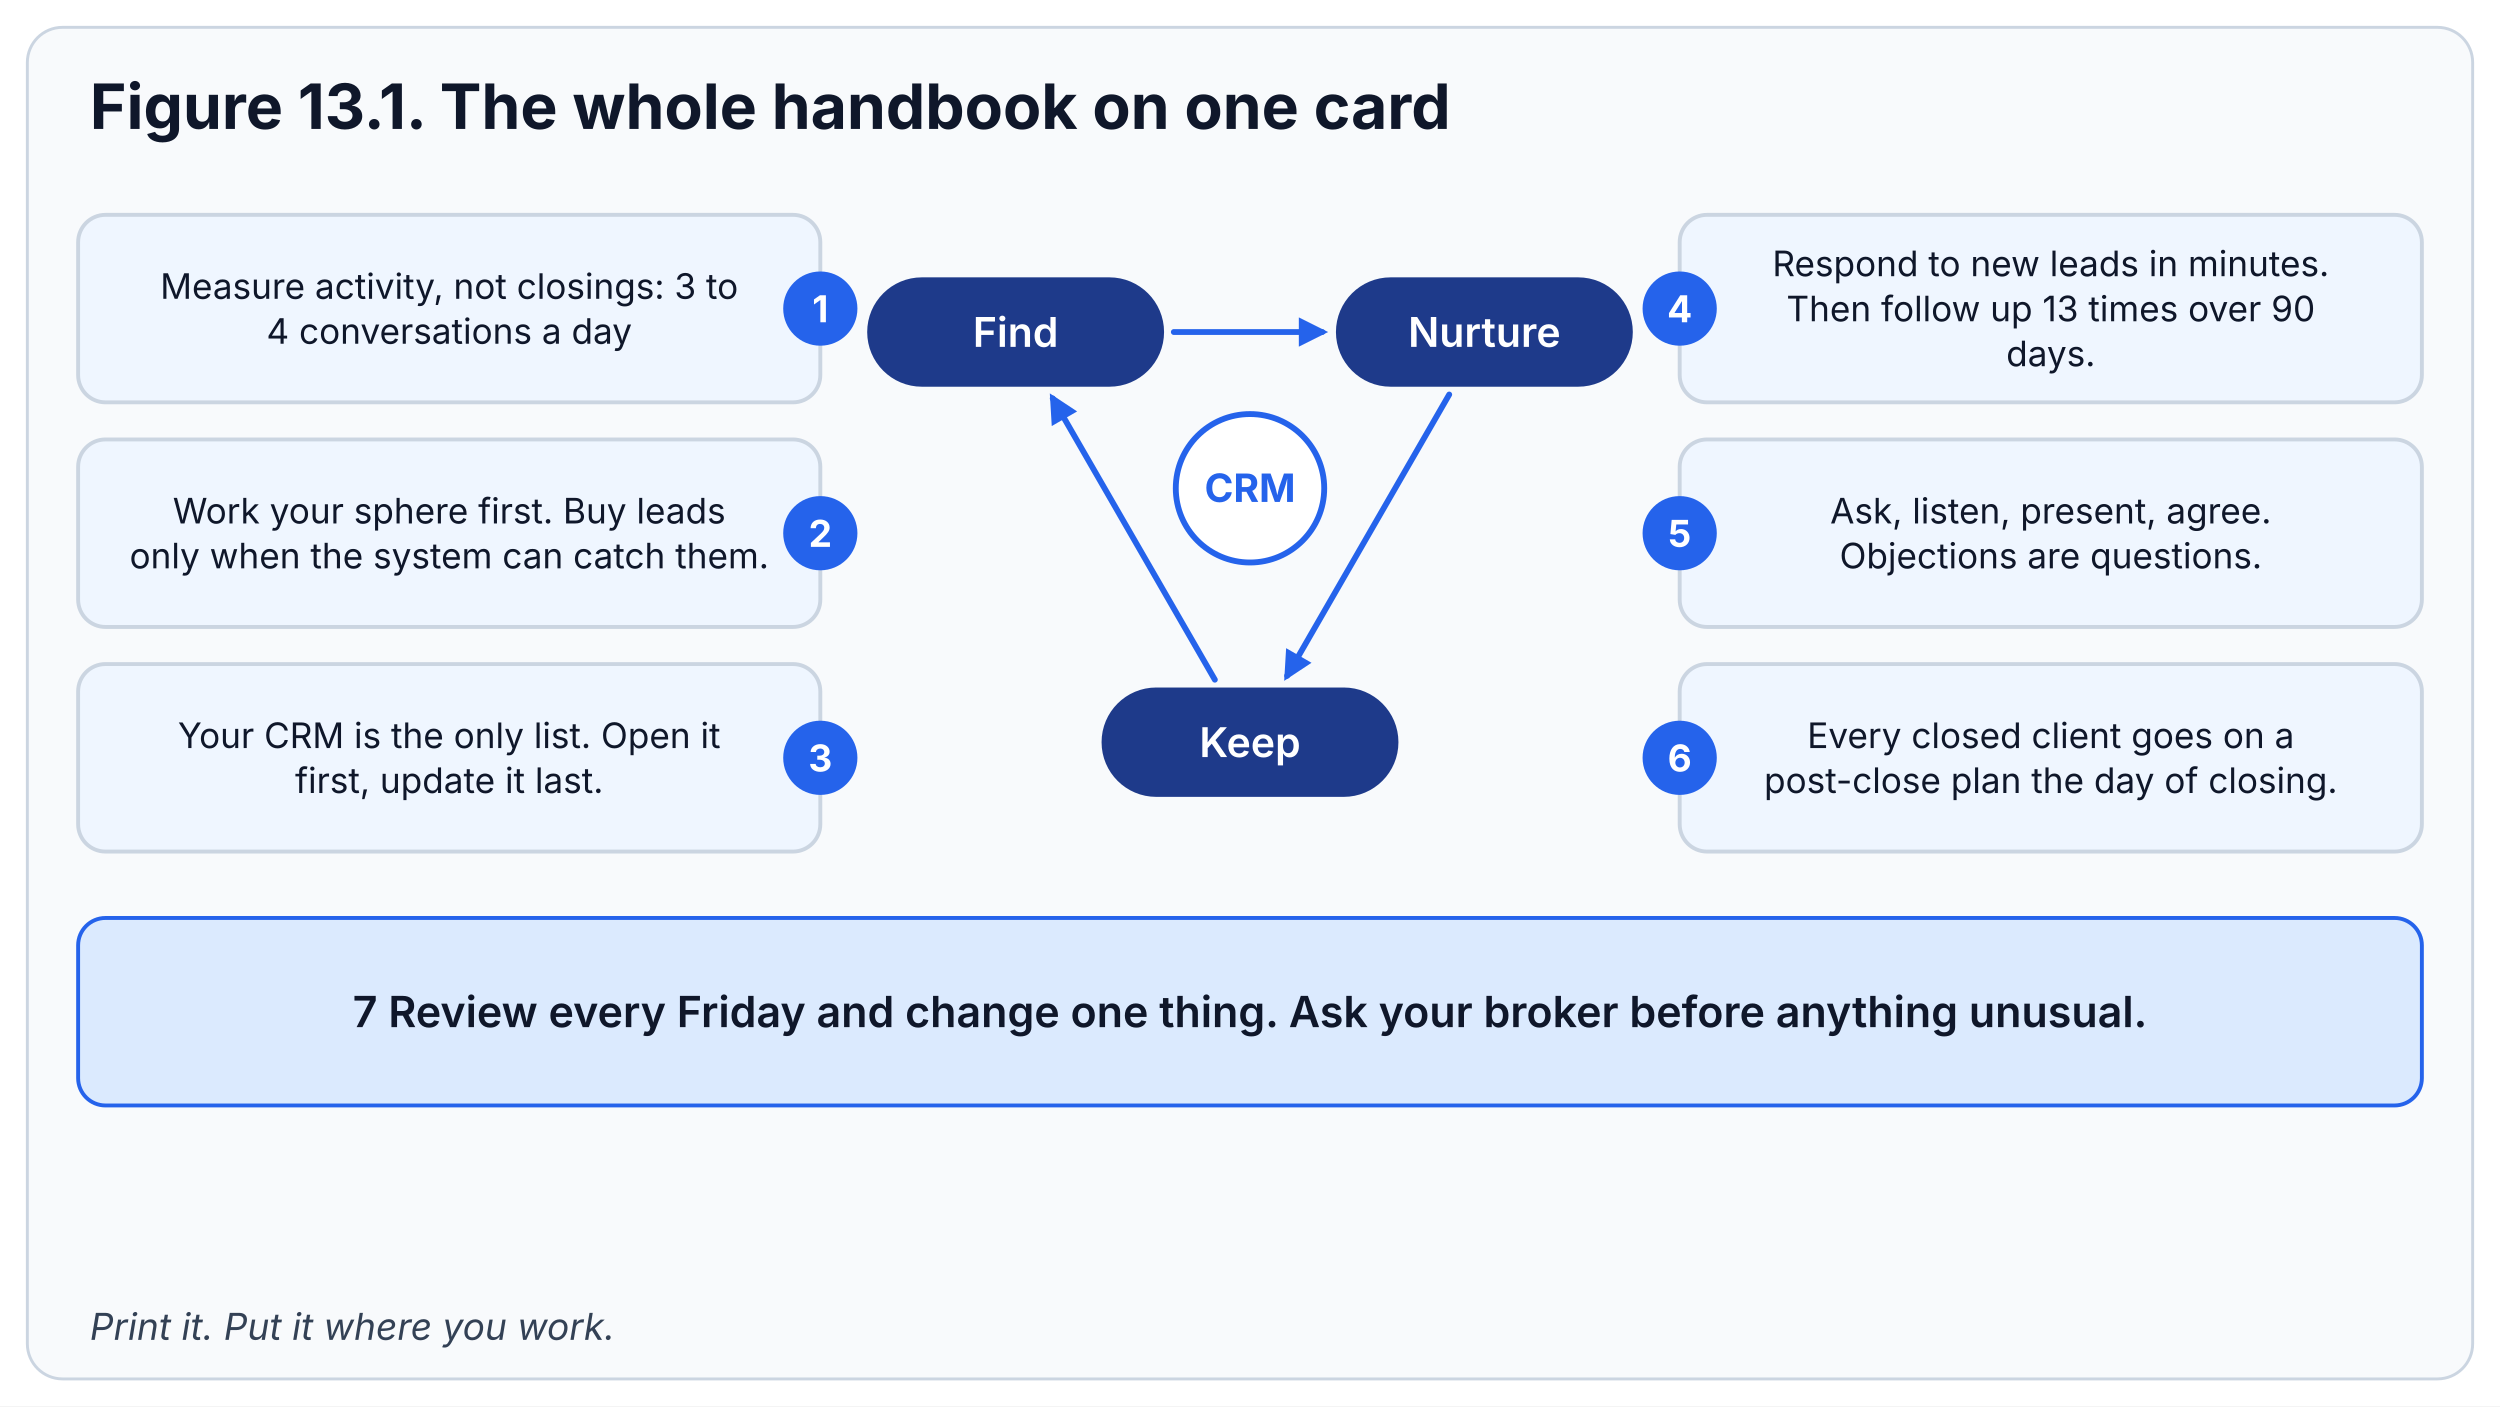
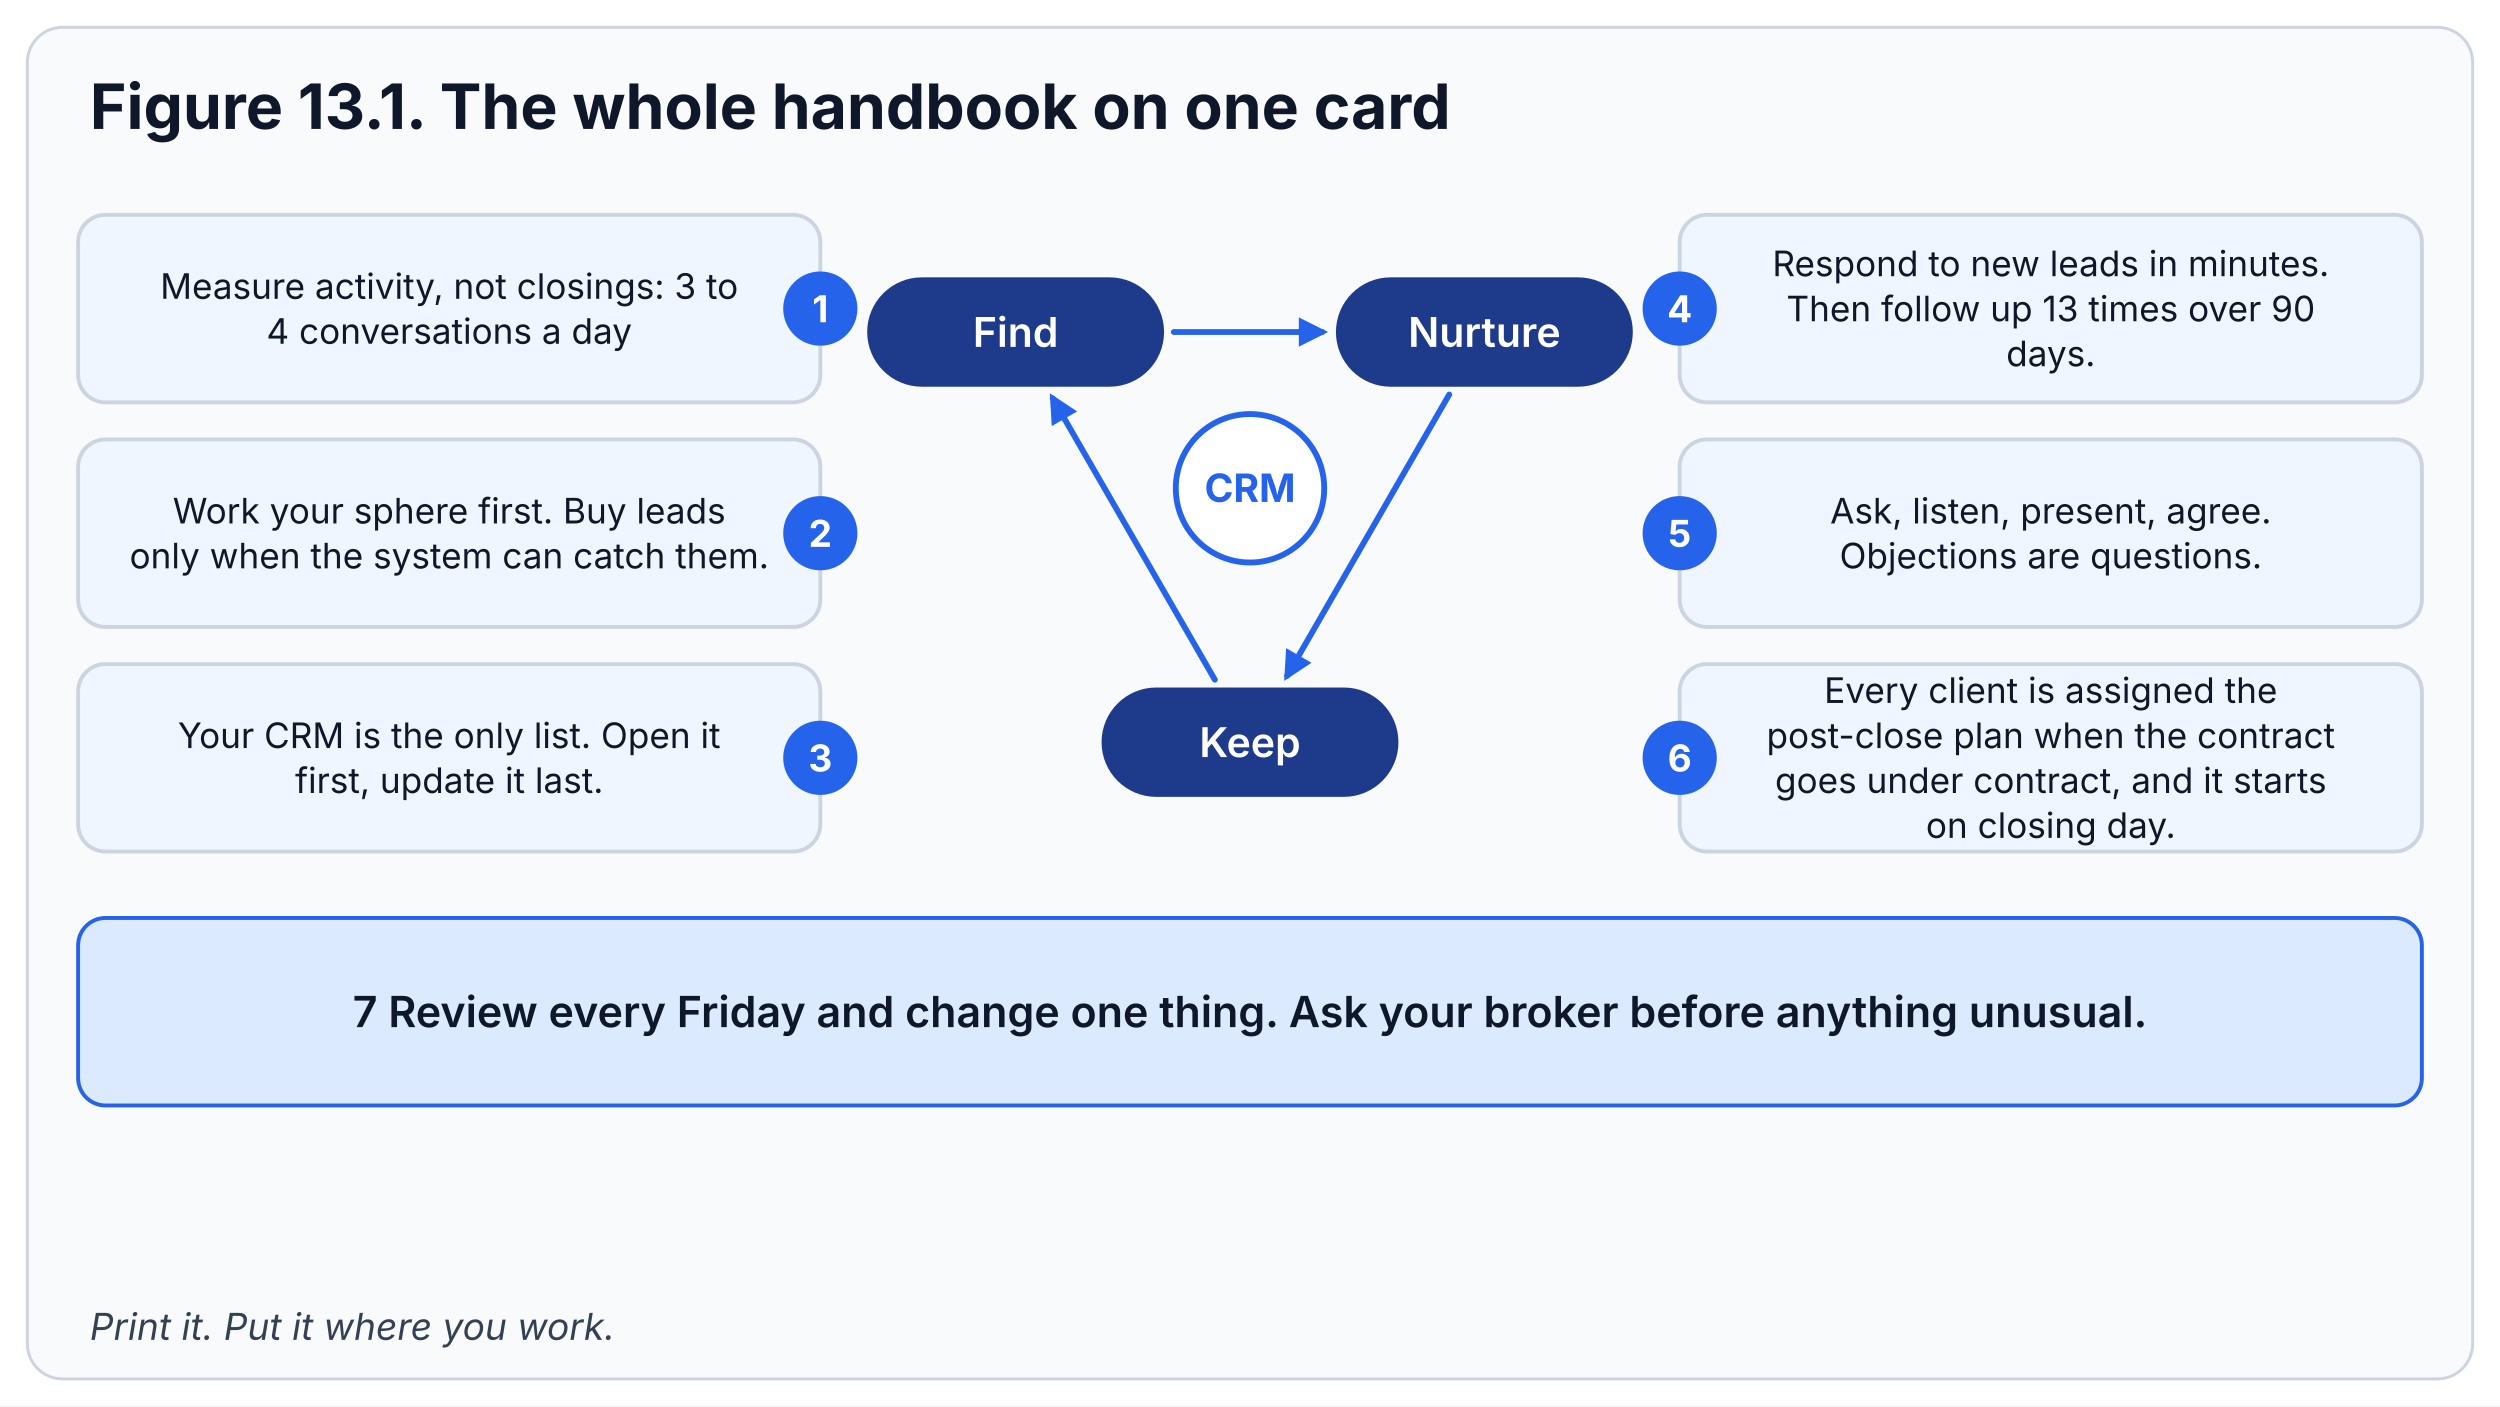
<svg xmlns="http://www.w3.org/2000/svg" viewBox="0 0 1280 720" role="img" aria-labelledby="t d" font-family="Inter, -apple-system, BlinkMacSystemFont, 'Segoe UI', Roboto, Helvetica, Arial, sans-serif">
  <defs>
    <marker id="ah-blue" viewBox="0 0 10 10" refX="8" refY="5" markerWidth="5" markerHeight="5" orient="auto-start-reverse">
      <path d="M0,0 L10,5 L0,10 z" fill="#2563EB" />
    </marker>
    <marker id="ah-amber" viewBox="0 0 10 10" refX="8" refY="5" markerWidth="5" markerHeight="5" orient="auto-start-reverse">
      <path d="M0,0 L10,5 L0,10 z" fill="#B45309" />
    </marker>
    <marker id="ah-grey" viewBox="0 0 10 10" refX="8" refY="5" markerWidth="5" markerHeight="5" orient="auto-start-reverse">
      <path d="M0,0 L10,5 L0,10 z" fill="#94A3B8" />
    </marker>
    <marker id="ah-deep" viewBox="0 0 10 10" refX="8" refY="5" markerWidth="5" markerHeight="5" orient="auto-start-reverse">
      <path d="M0,0 L10,5 L0,10 z" fill="#1E3A8A" />
    </marker>
  </defs>
  <rect width="1280" height="720" fill="#FFFFFF" />
  <rect x="14" y="14" width="1252" height="692" rx="18" fill="#F8FAFC" stroke="#CBD5E1" stroke-width="1.5" />
  <text x="46" y="66" text-anchor="start" font-size="32" font-weight="700" fill="#0F172A">Figure 13.1. The whole handbook on one card</text>
  <rect x="40" y="110" width="380" height="96" rx="14" fill="#EFF6FF" stroke="#CBD5E1" stroke-width="2" />
  <text x="230.0" y="153.0" text-anchor="middle" font-size="18" font-weight="400" fill="#0F172A">Measure activity, not closings: 3 to</text>
  <text x="230.0" y="176.0" text-anchor="middle" font-size="18" font-weight="400" fill="#0F172A">4 conversations a day</text>
  <circle cx="420" cy="158" r="19" fill="#2563EB" />
  <text x="420" y="165" text-anchor="middle" font-size="19" font-weight="700" fill="#FFFFFF">1</text>
  <rect x="40" y="225" width="380" height="96" rx="14" fill="#EFF6FF" stroke="#CBD5E1" stroke-width="2" />
  <text x="230.0" y="268.0" text-anchor="middle" font-size="18" font-weight="400" fill="#0F172A">Work your sphere first. Buy leads</text>
  <text x="230.0" y="291.0" text-anchor="middle" font-size="18" font-weight="400" fill="#0F172A">only when the system can catch them.</text>
  <circle cx="420" cy="273" r="19" fill="#2563EB" />
  <text x="420" y="280" text-anchor="middle" font-size="19" font-weight="700" fill="#FFFFFF">2</text>
  <rect x="40" y="340" width="380" height="96" rx="14" fill="#EFF6FF" stroke="#CBD5E1" stroke-width="2" />
  <text x="230.0" y="383.0" text-anchor="middle" font-size="18" font-weight="400" fill="#0F172A">Your CRM is the only list. Open it</text>
  <text x="230.0" y="406.0" text-anchor="middle" font-size="18" font-weight="400" fill="#0F172A">first, update it last.</text>
  <circle cx="420" cy="388" r="19" fill="#2563EB" />
  <text x="420" y="395" text-anchor="middle" font-size="19" font-weight="700" fill="#FFFFFF">3</text>
  <rect x="860" y="110" width="380" height="96" rx="14" fill="#EFF6FF" stroke="#CBD5E1" stroke-width="2" />
  <text x="1050.0" y="141.4" text-anchor="middle" font-size="18" font-weight="400" fill="#0F172A">Respond to new leads in minutes.</text>
  <text x="1050.0" y="164.5" text-anchor="middle" font-size="18" font-weight="400" fill="#0F172A">Then follow up 13 times over 90</text>
  <text x="1050.0" y="187.5" text-anchor="middle" font-size="18" font-weight="400" fill="#0F172A">days.</text>
  <circle cx="860" cy="158" r="19" fill="#2563EB" />
  <text x="860" y="165" text-anchor="middle" font-size="19" font-weight="700" fill="#FFFFFF">4</text>
  <rect x="860" y="225" width="380" height="96" rx="14" fill="#EFF6FF" stroke="#CBD5E1" stroke-width="2" />
  <text x="1050.0" y="268.0" text-anchor="middle" font-size="18" font-weight="400" fill="#0F172A">Ask, listen, present, agree.</text>
  <text x="1050.0" y="291.0" text-anchor="middle" font-size="18" font-weight="400" fill="#0F172A">Objections are questions.</text>
  <circle cx="860" cy="273" r="19" fill="#2563EB" />
  <text x="860" y="280" text-anchor="middle" font-size="19" font-weight="700" fill="#FFFFFF">5</text>
  <rect x="860" y="340" width="380" height="96" rx="14" fill="#EFF6FF" stroke="#CBD5E1" stroke-width="2" />
-   <text x="1050.0" y="383.0" text-anchor="middle" font-size="18" font-weight="400" fill="#0F172A">Every closed client goes on a</text>
-   <text x="1050.0" y="406.0" text-anchor="middle" font-size="18" font-weight="400" fill="#0F172A">post-close plan the day of closing.</text>
+   <text x="1050.0" y="359.9" text-anchor="middle" font-size="18" font-weight="400" fill="#0F172A">Every client is assigned the</text>
+   <text x="1050.0" y="383.0" text-anchor="middle" font-size="18" font-weight="400" fill="#0F172A">post-close plan when the contract</text>
+   <text x="1050.0" y="406.0" text-anchor="middle" font-size="18" font-weight="400" fill="#0F172A">goes under contract, and it starts</text>
+   <text x="1050.0" y="429.0" text-anchor="middle" font-size="18" font-weight="400" fill="#0F172A">on closing day.</text>
  <circle cx="860" cy="388" r="19" fill="#2563EB" />
  <text x="860" y="395" text-anchor="middle" font-size="19" font-weight="700" fill="#FFFFFF">6</text>
  <rect x="445" y="143" width="150" height="54" rx="27" fill="#1E3A8A" stroke="#1E3A8A" stroke-width="2" />
  <text x="520.0" y="177.6" text-anchor="middle" font-size="21" font-weight="600" fill="#FFFFFF">Find</text>
  <rect x="685" y="143" width="150" height="54" rx="27" fill="#1E3A8A" stroke="#1E3A8A" stroke-width="2" />
  <text x="760.0" y="177.6" text-anchor="middle" font-size="21" font-weight="600" fill="#FFFFFF">Nurture</text>
  <rect x="565" y="353" width="150" height="54" rx="27" fill="#1E3A8A" stroke="#1E3A8A" stroke-width="2" />
  <text x="640.0" y="387.6" text-anchor="middle" font-size="21" font-weight="600" fill="#FFFFFF">Keep</text>
  <path d="M601,170 L677,170" fill="none" stroke="#2563EB" stroke-width="3" stroke-linecap="round" stroke-linejoin="round" marker-end="url(#ah-blue)" />
  <path d="M742,202 L659,346" fill="none" stroke="#2563EB" stroke-width="3" stroke-linecap="round" stroke-linejoin="round" marker-end="url(#ah-blue)" />
  <path d="M622,348 L539,204" fill="none" stroke="#2563EB" stroke-width="3" stroke-linecap="round" stroke-linejoin="round" marker-end="url(#ah-blue)" />
  <circle cx="640" cy="250" r="38" fill="#FFFFFF" stroke="#2563EB" stroke-width="3" />
  <text x="640" y="257" text-anchor="middle" font-size="20" font-weight="700" fill="#2563EB">CRM</text>
  <rect x="40" y="470" width="1200" height="96" rx="14" fill="#DBEAFE" stroke="#2563EB" stroke-width="2" />
  <text x="640.0" y="525.9" text-anchor="middle" font-size="22" font-weight="600" fill="#0F172A">7 Review every Friday and change one thing. Ask your broker before anything unusual.</text>
  <text x="46" y="686" text-anchor="start" font-size="19" font-weight="400" fill="#334155" font-style="italic">Print it. Put it where you work.</text>
</svg>
